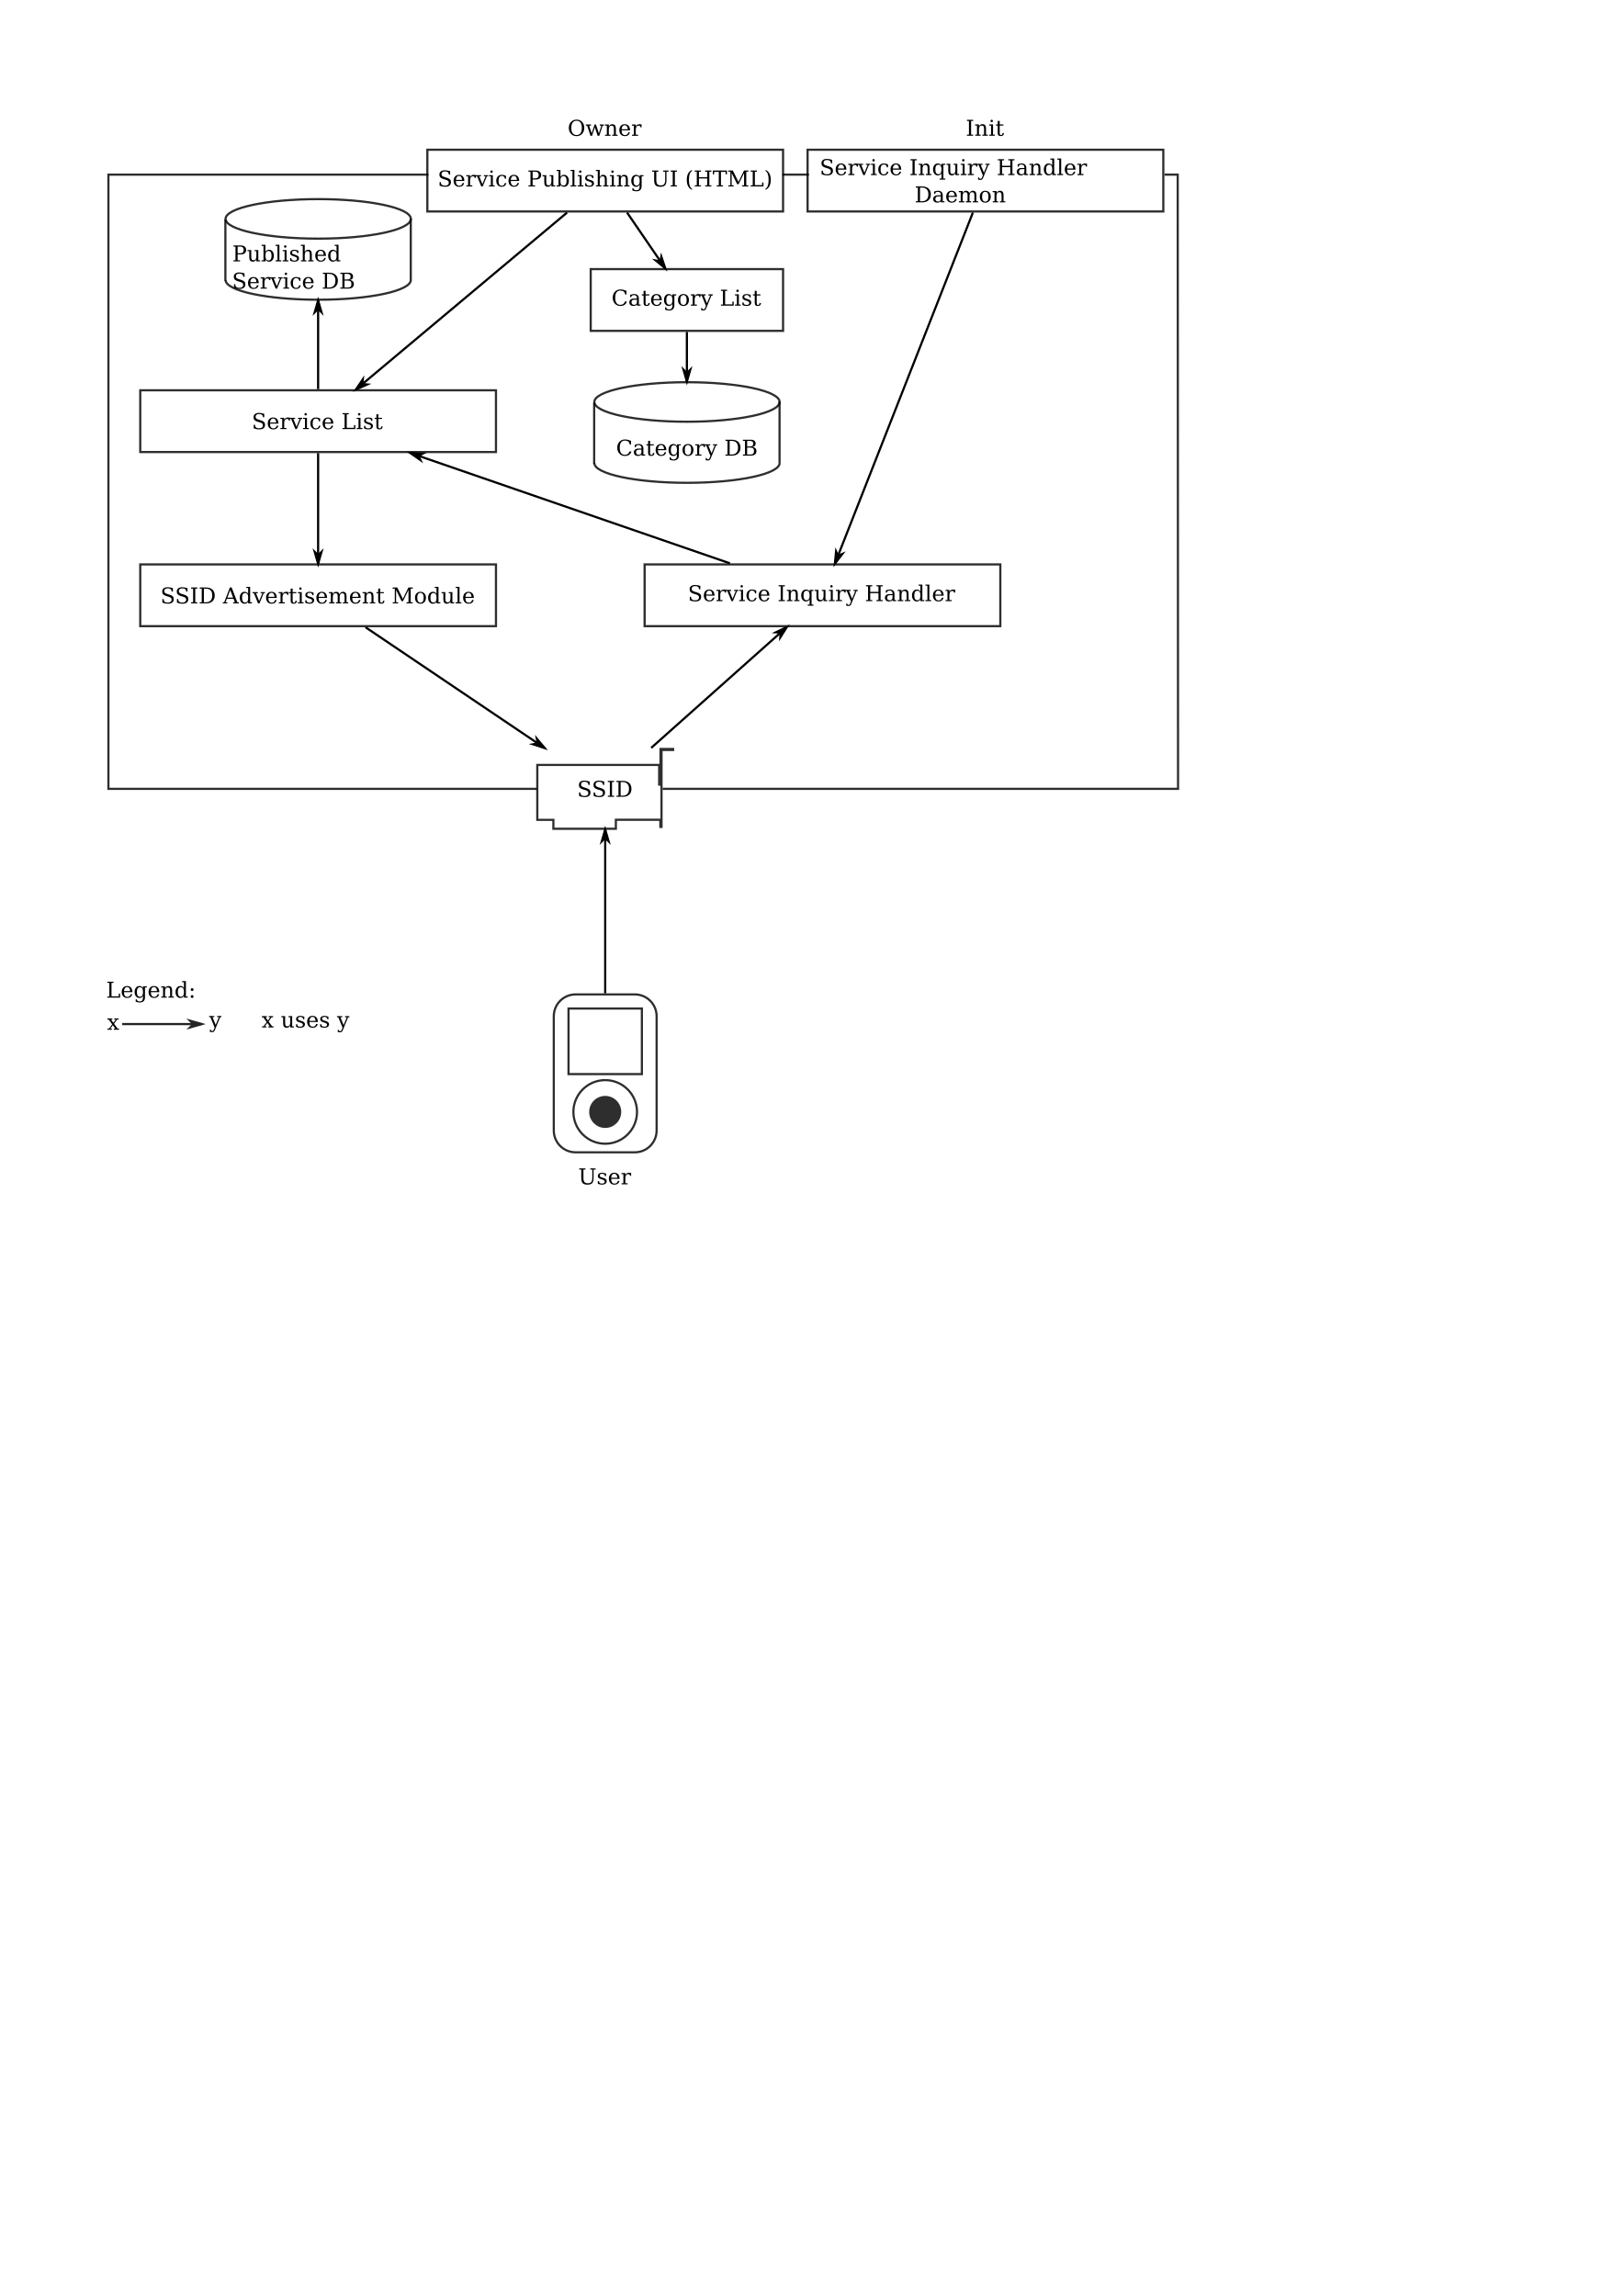
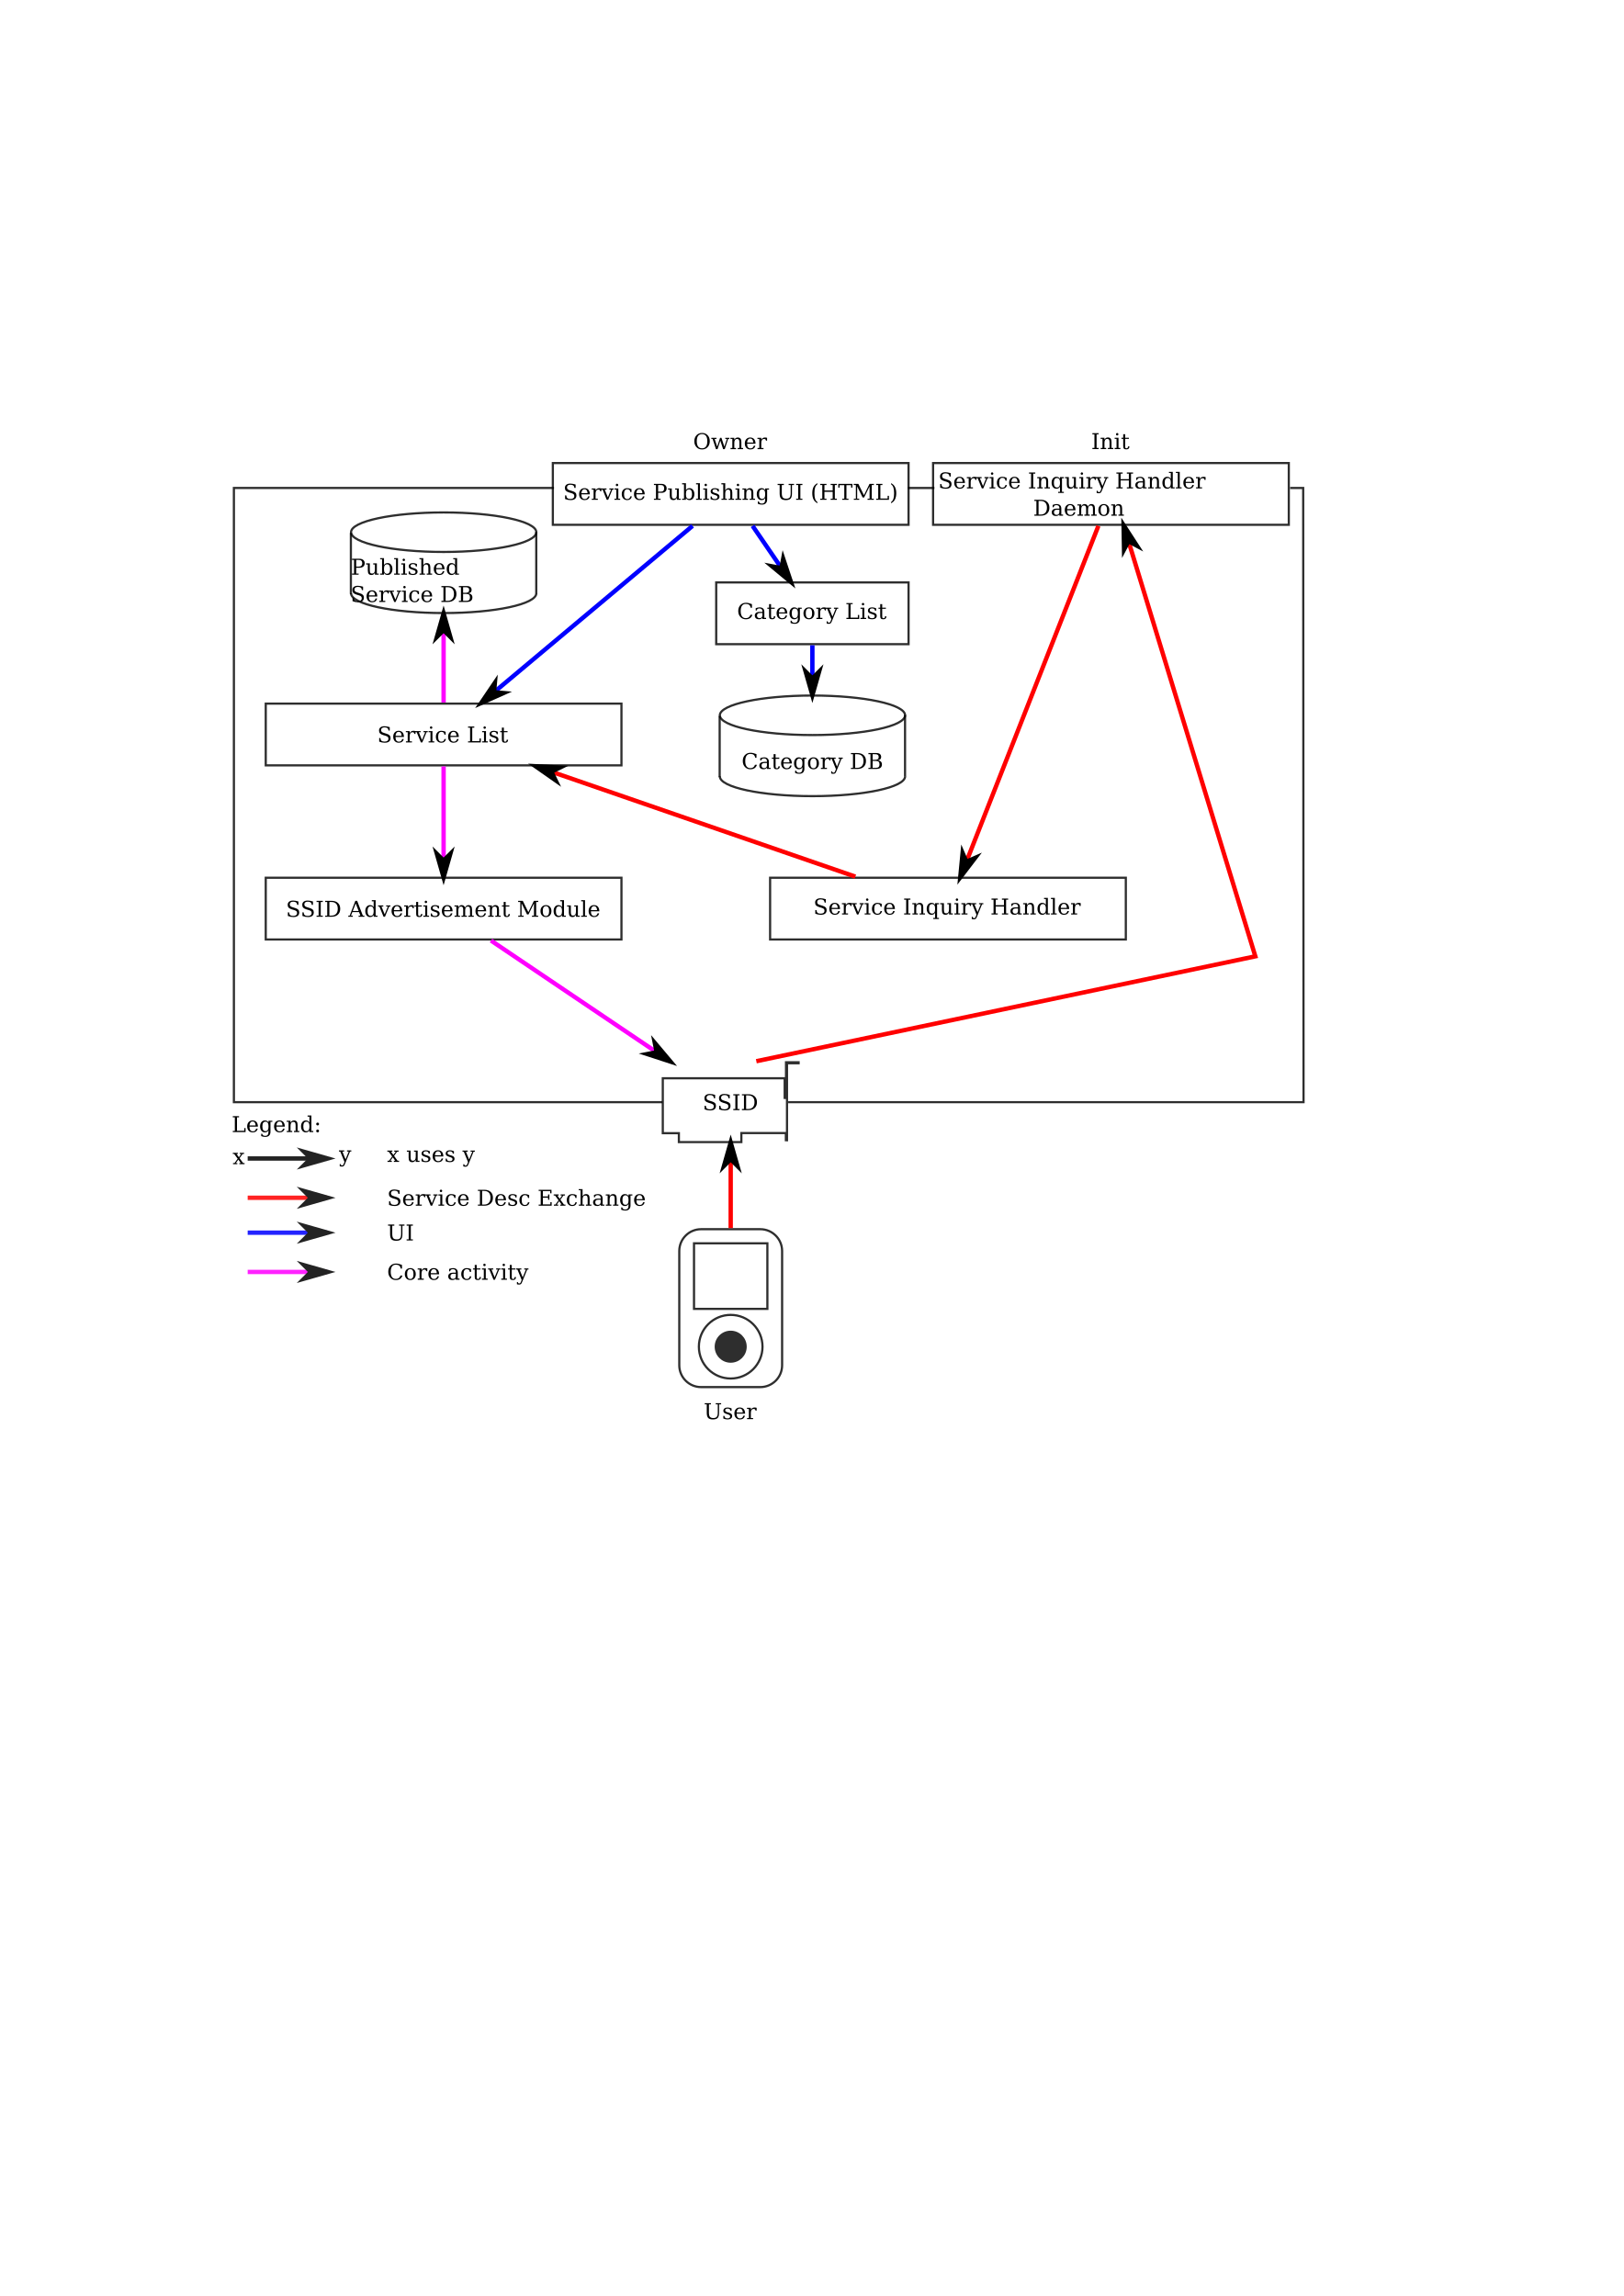
- <svg xmlns="http://www.w3.org/2000/svg" width="744.094" height="1052.362" id="svg2">
+ <svg xmlns="http://www.w3.org/2000/svg" width="744.094" height="1052.362" id="svg2" version="1.0">
  <defs id="defs4">
-     <marker orient="auto" refY="0.0" refX="0.0" id="Arrow1Mend" style="overflow:visible;">
-       <path id="path4139" d="M 0.0,0.0 L 5.0,-5.0 L -12.5,0.0 L 5.0,5.0 L 0.0,0.0 z " style="fill-rule:evenodd;stroke:#000000;stroke-width:1.0pt;marker-start:none;" transform="scale(0.4) rotate(180) translate(10,0)" />
+     <marker orient="auto" refY="0" refX="0" id="Arrow1Mend" style="overflow:visible">
+       <path id="path4139" d="M 0,0 L 5,-5 L -12.5,0 L 5,5 L 0,0 z" style="fill-rule:evenodd;stroke:#000000;stroke-width:1pt;marker-start:none" transform="matrix(-0.4,0,0,-0.4,-4,0)" />
    </marker>
-     <marker orient="auto" refY="0.0" refX="0.0" id="Arrow1Lend" style="overflow:visible;">
-       <path id="path3192" d="M 0.0,0.0 L 5.0,-5.0 L -12.5,0.0 L 5.0,5.0 L 0.0,0.0 z " style="fill-rule:evenodd;stroke:#000000;stroke-width:1.0pt;marker-start:none;" transform="scale(0.8) rotate(180) translate(12.5,0)" />
+     <marker orient="auto" refY="0" refX="0" id="Arrow1Lend" style="overflow:visible">
+       <path id="path3192" d="M 0,0 L 5,-5 L -12.5,0 L 5,5 L 0,0 z" style="fill-rule:evenodd;stroke:#000000;stroke-width:1pt;marker-start:none" transform="matrix(-0.8,0,0,-0.8,-10,0)" />
    </marker>
  </defs>
-   <g id="layer1">
-     <g id="g3330" transform="translate(14.46574,51.96056)">
-       <text id="text2532" y="224.614" x="59.025" style="font-size:10px;font-style:normal;font-variant:normal;font-weight:normal;font-stretch:normal;fill:#000000;fill-opacity:1;stroke:none;stroke-width:1px;stroke-linecap:butt;stroke-linejoin:miter;stroke-opacity:1;font-family:Bitstream Vera Serif;-inkscape-font-specification:Bitstream Vera Serif" xml:space="preserve">
-         <tspan y="224.614" x="59.025" id="tspan2534">SSID Advertisement Module</tspan>
-       </text>
-       <rect y="206.736" x="49.809" height="28.301" width="163.012" id="rect2536" style="opacity:0.82;fill:none;fill-opacity:1;stroke:#000000;stroke-width:1;stroke-miterlimit:4;stroke-dasharray:none;stroke-dashoffset:0;stroke-opacity:1" />
-     </g>
-     <g id="g3335" transform="translate(29.38026,12.33951)">
-       <text id="text2528" y="263.195" x="285.807" style="font-size:10px;font-style:normal;font-variant:normal;font-weight:normal;font-stretch:normal;fill:#000000;fill-opacity:1;stroke:none;stroke-width:1px;stroke-linecap:butt;stroke-linejoin:miter;stroke-opacity:1;font-family:Bitstream Vera Serif;-inkscape-font-specification:Bitstream Vera Serif" xml:space="preserve">
-         <tspan y="263.195" x="285.807" id="tspan2530">Service Inquiry Handler</tspan>
-       </text>
-       <rect style="opacity:0.82;fill:none;fill-opacity:1;stroke:#000000;stroke-width:1;stroke-miterlimit:4;stroke-dasharray:none;stroke-dashoffset:0;stroke-opacity:1" id="rect3314" width="163.012" height="28.301" x="266.027" y="246.357" />
-     </g>
-     <g id="g3325" transform="translate(-154.2067,25.35727)">
-       <text id="text2524" y="171.321" x="269.551" style="font-size:10px;font-style:normal;font-variant:normal;font-weight:normal;font-stretch:normal;fill:#000000;fill-opacity:1;stroke:none;stroke-width:1px;stroke-linecap:butt;stroke-linejoin:miter;stroke-opacity:1;font-family:Bitstream Vera Serif;-inkscape-font-specification:Bitstream Vera Serif" xml:space="preserve">
-         <tspan y="171.321" x="269.551" id="tspan2526">Service List</tspan>
-       </text>
-       <rect style="opacity:0.82;fill:none;fill-opacity:1;stroke:#000000;stroke-width:1;stroke-miterlimit:4;stroke-dasharray:none;stroke-dashoffset:0;stroke-opacity:1" id="rect3316" width="163.012" height="28.301" x="218.482" y="153.531" />
-     </g>
-     <g id="g3320" transform="translate(11.3203,-23.77262)">
-       <text id="text2520" y="109.239" x="189.208" style="font-size:10px;font-style:normal;font-variant:normal;font-weight:normal;font-stretch:normal;fill:#000000;fill-opacity:1;stroke:none;stroke-width:1px;stroke-linecap:butt;stroke-linejoin:miter;stroke-opacity:1;font-family:Bitstream Vera Serif;-inkscape-font-specification:Bitstream Vera Serif" xml:space="preserve">
-         <tspan y="109.239" x="189.208" id="tspan2522">Service Publishing UI (HTML)</tspan>
-       </text>
-       <rect y="92.401" x="184.521" height="28.301" width="163.012" id="rect3318" style="opacity:0.82;fill:none;fill-opacity:1;stroke:#000000;stroke-width:1;stroke-miterlimit:4;stroke-dasharray:none;stroke-dashoffset:0;stroke-opacity:1" />
-     </g>
-     <g id="g3384" transform="translate(185.2011,-130.0381)">
-       <g id="g3348">
-         <path style="opacity:0.82;fill:none;fill-opacity:1;stroke:#000000;stroke-width:1;stroke-miterlimit:4;stroke-dasharray:none;stroke-dashoffset:0;stroke-opacity:1" id="path3340" d="M 172.069,314.279 A 42.451,9.056 0 1 1 87.166,314.279 A 42.451,9.056 0 1 1 172.069,314.279 z" />
-         <path d="M 172.069,314.279 A 42.451,9.056 0 1 1 87.166,314.279" id="path3342" style="opacity:0.82;fill:none;fill-opacity:1;stroke:#000000;stroke-width:1;stroke-miterlimit:4;stroke-dasharray:none;stroke-dashoffset:0;stroke-opacity:1" transform="translate(0,28)" />
-         <path style="opacity:0.82;fill:none;fill-opacity:1;stroke:#000000;stroke-width:1;stroke-miterlimit:4;stroke-dasharray:none;stroke-dashoffset:0;stroke-opacity:1" d="M 87.088,342.603 L 87.088,314.602" id="path3344" />
-         <path style="opacity:0.82;fill:none;fill-opacity:1;stroke:#000000;stroke-width:1;stroke-miterlimit:4;stroke-dasharray:none;stroke-dashoffset:0;stroke-opacity:1" d="M 172.041,342.349 L 172.041,314.144" id="path3346" />
+   <g id="layer1" transform="translate(-49.18051,-54.83188)">
+     <g id="g3323" transform="translate(106.6895,198.4425)">
+       <g transform="translate(14.46574,51.96056)" id="g3330">
+         <text xml:space="preserve" style="font-size:10px;font-style:normal;font-variant:normal;font-weight:normal;font-stretch:normal;fill:#000000;fill-opacity:1;stroke:none;stroke-width:1px;stroke-linecap:butt;stroke-linejoin:miter;stroke-opacity:1;font-family:Bitstream Vera Serif;-inkscape-font-specification:Bitstream Vera Serif" x="59.025" y="224.614" id="text2532">
+           <tspan id="tspan2534" x="59.025" y="224.614">SSID Advertisement Module</tspan>
+         </text>
+         <rect style="opacity:0.82;fill:none;fill-opacity:1;stroke:#000000;stroke-width:1;stroke-miterlimit:4;stroke-dasharray:none;stroke-dashoffset:0;stroke-opacity:1" id="rect2536" width="163.012" height="28.301" x="49.809" y="206.736" />
      </g>
-       <text id="text3354" y="338.879" x="97.12" style="font-size:10px;font-style:normal;font-variant:normal;font-weight:normal;font-stretch:normal;fill:#000000;fill-opacity:1;stroke:none;stroke-width:1px;stroke-linecap:butt;stroke-linejoin:miter;stroke-opacity:1;font-family:Bitstream Vera Serif;-inkscape-font-specification:Bitstream Vera Serif" xml:space="preserve">
-         <tspan y="338.879" x="97.12" id="tspan3356">Category DB</tspan>
-       </text>
-     </g>
-     <g id="g3374" transform="translate(53.11764,-295.843)">
-       <g transform="translate(-36.91496,81.88408)" id="g3358">
-         <path d="M 172.069,314.279 A 42.451,9.056 0 1 1 87.166,314.279 A 42.451,9.056 0 1 1 172.069,314.279 z" id="path3360" style="opacity:0.82;fill:none;fill-opacity:1;stroke:#000000;stroke-width:1;stroke-miterlimit:4;stroke-dasharray:none;stroke-dashoffset:0;stroke-opacity:1" />
-         <path transform="translate(0,28)" style="opacity:0.82;fill:none;fill-opacity:1;stroke:#000000;stroke-width:1;stroke-miterlimit:4;stroke-dasharray:none;stroke-dashoffset:0;stroke-opacity:1" id="path3362" d="M 172.069,314.279 A 42.451,9.056 0 1 1 87.166,314.279" />
-         <path id="path3364" d="M 87.088,342.603 L 87.088,314.602" style="opacity:0.82;fill:none;fill-opacity:1;stroke:#000000;stroke-width:1;stroke-miterlimit:4;stroke-dasharray:none;stroke-dashoffset:0;stroke-opacity:1" />
-         <path id="path3366" d="M 172.041,342.349 L 172.041,314.144" style="opacity:0.82;fill:none;fill-opacity:1;stroke:#000000;stroke-width:1;stroke-miterlimit:4;stroke-dasharray:none;stroke-dashoffset:0;stroke-opacity:1" />
+       <g transform="translate(29.38026,12.33951)" id="g3335">
+         <text xml:space="preserve" style="font-size:10px;font-style:normal;font-variant:normal;font-weight:normal;font-stretch:normal;fill:#000000;fill-opacity:1;stroke:none;stroke-width:1px;stroke-linecap:butt;stroke-linejoin:miter;stroke-opacity:1;font-family:Bitstream Vera Serif;-inkscape-font-specification:Bitstream Vera Serif" x="285.807" y="263.195" id="text2528">
+           <tspan id="tspan2530" x="285.807" y="263.195">Service Inquiry Handler</tspan>
+         </text>
+         <rect y="246.357" x="266.027" height="28.301" width="163.012" id="rect3314" style="opacity:0.82;fill:none;fill-opacity:1;stroke:#000000;stroke-width:1;stroke-miterlimit:4;stroke-dasharray:none;stroke-dashoffset:0;stroke-opacity:1" />
      </g>
-       <text id="text3368" y="415.641" x="92.546" style="font-size:10px;font-style:normal;font-variant:normal;font-weight:normal;font-stretch:normal;text-align:center;text-anchor:middle;fill:#000000;fill-opacity:1;stroke:none;stroke-width:1px;stroke-linecap:butt;stroke-linejoin:miter;stroke-opacity:1;font-family:Bitstream Vera Serif;-inkscape-font-specification:Bitstream Vera Serif" xml:space="preserve">
-         <tspan y="415.641" x="92.546" id="tspan3370">Published</tspan>
-         <tspan id="tspan3372" y="428.141" x="92.546">Service DB</tspan>
-       </text>
-     </g>
-     <g id="g3431" transform="translate(73.68018,84.99684)">
-       <rect ry="10" rx="10" y="370.789" x="180.104" height="72.374" width="47.127" id="rect3413" style="opacity:0.82;fill:none;fill-opacity:1;stroke:#000000;stroke-width:1;stroke-miterlimit:4;stroke-dasharray:none;stroke-dashoffset:0;stroke-opacity:1" />
-       <rect y="377.258" x="186.856" height="30.051" width="33.621" id="rect3415" style="opacity:0.82;fill:none;fill-opacity:1;stroke:#000000;stroke-width:1;stroke-miterlimit:4;stroke-dasharray:none;stroke-dashoffset:0;stroke-opacity:1" />
-       <path transform="translate(-82.85801,20.61257)" d="M 301.104,404.036 A 14.579,14.579 0 1 1 271.946,404.036 A 14.579,14.579 0 1 1 301.104,404.036 z" id="path3427" style="opacity:0.82;fill:none;fill-opacity:1;stroke:#000000;stroke-width:1;stroke-miterlimit:4;stroke-dasharray:none;stroke-dashoffset:0;stroke-opacity:1" />
-       <path transform="translate(-66.19612,32.51394)" d="M 276.707,392.135 A 6.843,6.843 0 1 1 263.02,392.135 A 6.843,6.843 0 1 1 276.707,392.135 z" id="path3429" style="opacity:0.82;fill:#000000;fill-opacity:1;stroke:#000000;stroke-width:1;stroke-miterlimit:4;stroke-dasharray:none;stroke-dashoffset:0;stroke-opacity:1" />
-     </g>
-     <g id="g3599" transform="translate(55.21227,47.85182)">
-       <path id="path3439" d="M 198.389,332.009 L 198.389,327.926 L 191.017,327.926 L 191.017,302.751 L 246.869,302.751 L 246.869,311.766 L 247.487,311.79 L 247.487,295.436 L 253.253,295.436 L 253.253,295.885 L 247.938,295.885 L 247.938,331.158 L 247.416,331.143 L 247.416,327.879 L 227.021,327.879 L 227.021,332.008 L 198.389,332.009 z" style="opacity:0.82;fill:none;fill-opacity:1;stroke:#000000;stroke-width:1;stroke-miterlimit:4;stroke-dasharray:none;stroke-dashoffset:0;stroke-opacity:1" />
-       <text id="text3595" y="317.363" x="209.254" style="font-size:10px;font-style:normal;font-variant:normal;font-weight:normal;font-stretch:normal;fill:#000000;fill-opacity:1;stroke:none;stroke-width:1px;stroke-linecap:butt;stroke-linejoin:miter;stroke-opacity:1;font-family:Bitstream Vera Serif;-inkscape-font-specification:Bitstream Vera Serif" xml:space="preserve">
-         <tspan y="317.363" x="209.254" id="tspan3597">SSID</tspan>
-       </text>
-     </g>
-     <path style="opacity:0.82;fill:none;fill-opacity:1;stroke:#000000;stroke-width:1;stroke-miterlimit:4;stroke-dasharray:none;stroke-dashoffset:0;stroke-opacity:1" d="M 196.356,80.044 L 49.681,80.044 L 49.681,361.566 L 246.037,361.566" id="path3606" />
-     <path id="path3608" d="M 533.712,80.044 L 539.705,80.044 L 539.864,361.566 L 303.681,361.566 M 358.569,80.044 L 370.701,80.044" style="opacity:0.82;fill:none;fill-opacity:1;stroke:#000000;stroke-width:1;stroke-miterlimit:4;stroke-dasharray:none;stroke-dashoffset:0;stroke-opacity:1" />
-     <path style="fill:none;fill-rule:evenodd;stroke:#000000;stroke-width:1px;stroke-linecap:butt;stroke-linejoin:miter;marker-start:none;marker-end:url(#Arrow1Mend);stroke-opacity:1" d="M 167.505,287.497 L 249.49,342.788" id="path5436" />
-     <path style="fill:none;fill-rule:evenodd;stroke:#000000;stroke-width:1px;stroke-linecap:butt;stroke-linejoin:miter;stroke-opacity:1;marker-end:url(#Arrow1Mend)" d="M 298.429,342.788 L 360.473,287.497" id="path7001" />
-     <path style="fill:none;fill-rule:evenodd;stroke:#000000;stroke-width:1px;stroke-linecap:butt;stroke-linejoin:miter;stroke-opacity:1;marker-end:url(#Arrow1Mend)" d="M 277.347,455.286 L 277.347,380.361" id="path9093" />
-     <text xml:space="preserve" style="font-size:10px;font-style:normal;font-variant:normal;font-weight:normal;font-stretch:normal;fill:#000000;fill-opacity:1;stroke:none;stroke-width:1px;stroke-linecap:butt;stroke-linejoin:miter;stroke-opacity:1;font-family:Bitstream Vera Serif;-inkscape-font-specification:Bitstream Vera Serif" x="264.977" y="542.836" id="text9616">
-       <tspan id="tspan9618" x="264.977" y="542.836">User</tspan>
-     </text>
-     <text xml:space="preserve" style="font-size:10px;font-style:normal;font-variant:normal;font-weight:normal;font-stretch:normal;fill:#000000;fill-opacity:1;stroke:none;stroke-width:1px;stroke-linecap:butt;stroke-linejoin:miter;stroke-opacity:1;font-family:Bitstream Vera Serif;-inkscape-font-specification:Bitstream Vera Serif" x="260.116" y="62.254" id="text9620">
-       <tspan id="tspan9622" x="260.116" y="62.254">Owner</tspan>
-     </text>
-     <g id="g10174" transform="translate(14.85152,0)">
-       <g transform="translate(0,-2)" id="g10161">
-         <path style="opacity:0.86;fill:none;fill-opacity:1;stroke:#000000;stroke-width:1;marker-end:url(#Arrow1Mend);stroke-miterlimit:4;stroke-dasharray:none;stroke-dashoffset:0;stroke-opacity:1" d="M 41.144,471.381 L 77.455,471.381" id="path9626" />
-         <text xml:space="preserve" style="font-size:10px;font-style:normal;font-variant:normal;font-weight:normal;font-stretch:normal;fill:#000000;fill-opacity:1;stroke:none;stroke-width:1px;stroke-linecap:butt;stroke-linejoin:miter;stroke-opacity:1;font-family:Bitstream Vera Serif;-inkscape-font-specification:Bitstream Vera Serif" x="105.008" y="472.936" id="text10149">
-           <tspan id="tspan10151" x="105.008" y="472.936">x uses y</tspan>
+       <g transform="translate(-154.2067,25.35727)" id="g3325">
+         <text xml:space="preserve" style="font-size:10px;font-style:normal;font-variant:normal;font-weight:normal;font-stretch:normal;fill:#000000;fill-opacity:1;stroke:none;stroke-width:1px;stroke-linecap:butt;stroke-linejoin:miter;stroke-opacity:1;font-family:Bitstream Vera Serif;-inkscape-font-specification:Bitstream Vera Serif" x="269.551" y="171.321" id="text2524">
+           <tspan id="tspan2526" x="269.551" y="171.321">Service List</tspan>
        </text>
-         <text xml:space="preserve" style="font-size:10px;font-style:normal;font-variant:normal;font-weight:normal;font-stretch:normal;fill:#000000;fill-opacity:1;stroke:none;stroke-width:1px;stroke-linecap:butt;stroke-linejoin:miter;stroke-opacity:1;font-family:Bitstream Vera Serif;-inkscape-font-specification:Bitstream Vera Serif" x="34.207" y="473.976" id="text10153">
-           <tspan id="tspan10155" x="34.207" y="473.976">x</tspan>
+         <rect y="153.531" x="218.482" height="28.301" width="163.012" id="rect3316" style="opacity:0.82;fill:none;fill-opacity:1;stroke:#000000;stroke-width:1;stroke-miterlimit:4;stroke-dasharray:none;stroke-dashoffset:0;stroke-opacity:1" />
+       </g>
+       <g transform="translate(11.3203,-23.77262)" id="g3320">
+         <text xml:space="preserve" style="font-size:10px;font-style:normal;font-variant:normal;font-weight:normal;font-stretch:normal;fill:#000000;fill-opacity:1;stroke:none;stroke-width:1px;stroke-linecap:butt;stroke-linejoin:miter;stroke-opacity:1;font-family:Bitstream Vera Serif;-inkscape-font-specification:Bitstream Vera Serif" x="189.208" y="109.239" id="text2520">
+           <tspan id="tspan2522" x="189.208" y="109.239">Service Publishing UI (HTML)</tspan>
        </text>
-         <text xml:space="preserve" style="font-size:10px;font-style:normal;font-variant:normal;font-weight:normal;font-stretch:normal;fill:#000000;fill-opacity:1;stroke:none;stroke-width:1px;stroke-linecap:butt;stroke-linejoin:miter;stroke-opacity:1;font-family:Bitstream Vera Serif;-inkscape-font-specification:Bitstream Vera Serif" x="81.002" y="472.865" id="text10157">
-           <tspan id="tspan10159" x="81.002" y="472.865">y</tspan>
+         <rect style="opacity:0.82;fill:none;fill-opacity:1;stroke:#000000;stroke-width:1;stroke-miterlimit:4;stroke-dasharray:none;stroke-dashoffset:0;stroke-opacity:1" id="rect3318" width="163.012" height="28.301" x="184.521" y="92.401" />
+       </g>
+       <g transform="translate(185.2011,-130.0381)" id="g3384">
+         <g id="g3348">
+           <path d="M 172.069,314.279 A 42.451,9.056 0 1 1 87.166,314.279 A 42.451,9.056 0 1 1 172.069,314.279 z" id="path3340" style="opacity:0.82;fill:none;fill-opacity:1;stroke:#000000;stroke-width:1;stroke-miterlimit:4;stroke-dasharray:none;stroke-dashoffset:0;stroke-opacity:1" />
+           <path transform="translate(0,28)" style="opacity:0.82;fill:none;fill-opacity:1;stroke:#000000;stroke-width:1;stroke-miterlimit:4;stroke-dasharray:none;stroke-dashoffset:0;stroke-opacity:1" id="path3342" d="M 172.069,314.279 A 42.451,9.056 0 1 1 87.166,314.279" />
+           <path id="path3344" d="M 87.088,342.603 L 87.088,314.602" style="opacity:0.82;fill:none;fill-opacity:1;stroke:#000000;stroke-width:1;stroke-miterlimit:4;stroke-dasharray:none;stroke-dashoffset:0;stroke-opacity:1" />
+           <path id="path3346" d="M 172.041,342.349 L 172.041,314.144" style="opacity:0.82;fill:none;fill-opacity:1;stroke:#000000;stroke-width:1;stroke-miterlimit:4;stroke-dasharray:none;stroke-dashoffset:0;stroke-opacity:1" />
+         </g>
+         <text xml:space="preserve" style="font-size:10px;font-style:normal;font-variant:normal;font-weight:normal;font-stretch:normal;fill:#000000;fill-opacity:1;stroke:none;stroke-width:1px;stroke-linecap:butt;stroke-linejoin:miter;stroke-opacity:1;font-family:Bitstream Vera Serif;-inkscape-font-specification:Bitstream Vera Serif" x="97.12" y="338.879" id="text3354">
+           <tspan id="tspan3356" x="97.12" y="338.879">Category DB</tspan>
        </text>
      </g>
-       <text id="text10170" y="457.27" x="33.777" style="font-size:10px;font-style:normal;font-variant:normal;font-weight:normal;font-stretch:normal;fill:#000000;fill-opacity:1;stroke:none;stroke-width:1px;stroke-linecap:butt;stroke-linejoin:miter;stroke-opacity:1;font-family:Bitstream Vera Serif;-inkscape-font-specification:Bitstream Vera Serif" xml:space="preserve">
-         <tspan y="457.27" x="33.777" id="tspan10172">Legend:</tspan>
+       <g transform="translate(53.11764,-295.843)" id="g3374">
+         <g id="g3358" transform="translate(-36.91496,81.88408)">
+           <path style="opacity:0.82;fill:none;fill-opacity:1;stroke:#000000;stroke-width:1;stroke-miterlimit:4;stroke-dasharray:none;stroke-dashoffset:0;stroke-opacity:1" id="path3360" d="M 172.069,314.279 A 42.451,9.056 0 1 1 87.166,314.279 A 42.451,9.056 0 1 1 172.069,314.279 z" />
+           <path d="M 172.069,314.279 A 42.451,9.056 0 1 1 87.166,314.279" id="path3362" style="opacity:0.82;fill:none;fill-opacity:1;stroke:#000000;stroke-width:1;stroke-miterlimit:4;stroke-dasharray:none;stroke-dashoffset:0;stroke-opacity:1" transform="translate(0,28)" />
+           <path style="opacity:0.82;fill:none;fill-opacity:1;stroke:#000000;stroke-width:1;stroke-miterlimit:4;stroke-dasharray:none;stroke-dashoffset:0;stroke-opacity:1" d="M 87.088,342.603 L 87.088,314.602" id="path3364" />
+           <path style="opacity:0.82;fill:none;fill-opacity:1;stroke:#000000;stroke-width:1;stroke-miterlimit:4;stroke-dasharray:none;stroke-dashoffset:0;stroke-opacity:1" d="M 172.041,342.349 L 172.041,314.144" id="path3366" />
+         </g>
+         <text xml:space="preserve" style="font-size:10px;font-style:normal;font-variant:normal;font-weight:normal;font-stretch:normal;text-align:center;text-anchor:middle;fill:#000000;fill-opacity:1;stroke:none;stroke-width:1px;stroke-linecap:butt;stroke-linejoin:miter;stroke-opacity:1;font-family:Bitstream Vera Serif;-inkscape-font-specification:Bitstream Vera Serif" x="92.546" y="415.641" id="text3368">
+           <tspan id="tspan3370" x="92.546" y="415.641">Published</tspan>
+           <tspan x="92.546" y="428.141" id="tspan3372">Service DB</tspan>
+         </text>
+       </g>
+       <g transform="translate(73.68018,48.99684)" id="g3431">
+         <rect style="opacity:0.82;fill:none;fill-opacity:1;stroke:#000000;stroke-width:1;stroke-miterlimit:4;stroke-dasharray:none;stroke-dashoffset:0;stroke-opacity:1" id="rect3413" width="47.127" height="72.374" x="180.104" y="370.789" rx="10" ry="10" />
+         <rect style="opacity:0.82;fill:none;fill-opacity:1;stroke:#000000;stroke-width:1;stroke-miterlimit:4;stroke-dasharray:none;stroke-dashoffset:0;stroke-opacity:1" id="rect3415" width="33.621" height="30.051" x="186.856" y="377.258" />
+         <path style="opacity:0.82;fill:none;fill-opacity:1;stroke:#000000;stroke-width:1;stroke-miterlimit:4;stroke-dasharray:none;stroke-dashoffset:0;stroke-opacity:1" id="path3427" d="M 301.104,404.036 A 14.579,14.579 0 1 1 271.946,404.036 A 14.579,14.579 0 1 1 301.104,404.036 z" transform="translate(-82.85801,20.61257)" />
+         <path style="opacity:0.82;fill:#000000;fill-opacity:1;stroke:#000000;stroke-width:1;stroke-miterlimit:4;stroke-dasharray:none;stroke-dashoffset:0;stroke-opacity:1" id="path3429" d="M 276.707,392.135 A 6.843,6.843 0 1 1 263.02,392.135 A 6.843,6.843 0 1 1 276.707,392.135 z" transform="translate(-66.19612,32.51394)" />
+       </g>
+       <g transform="translate(55.21227,47.85182)" id="g3599">
+         <path style="opacity:0.82;fill:none;fill-opacity:1;stroke:#000000;stroke-width:1;stroke-miterlimit:4;stroke-dasharray:none;stroke-dashoffset:0;stroke-opacity:1" d="M 198.389,332.009 L 198.389,327.926 L 191.017,327.926 L 191.017,302.751 L 246.869,302.751 L 246.869,311.766 L 247.487,311.79 L 247.487,295.436 L 253.253,295.436 L 253.253,295.885 L 247.938,295.885 L 247.938,331.158 L 247.416,331.143 L 247.416,327.879 L 227.021,327.879 L 227.021,332.008 L 198.389,332.009 z" id="path3439" />
+         <text xml:space="preserve" style="font-size:10px;font-style:normal;font-variant:normal;font-weight:normal;font-stretch:normal;fill:#000000;fill-opacity:1;stroke:none;stroke-width:1px;stroke-linecap:butt;stroke-linejoin:miter;stroke-opacity:1;font-family:Bitstream Vera Serif;-inkscape-font-specification:Bitstream Vera Serif" x="209.254" y="317.363" id="text3595">
+           <tspan id="tspan3597" x="209.254" y="317.363">SSID</tspan>
+         </text>
+       </g>
+       <path id="path3606" d="M 196.356,80.044 L 49.681,80.044 L 49.681,361.566 L 246.037,361.566" style="opacity:0.82;fill:none;fill-opacity:1;stroke:#000000;stroke-width:1;stroke-miterlimit:4;stroke-dasharray:none;stroke-dashoffset:0;stroke-opacity:1" />
+       <path style="opacity:0.82;fill:none;fill-opacity:1;stroke:#000000;stroke-width:1;stroke-miterlimit:4;stroke-dasharray:none;stroke-dashoffset:0;stroke-opacity:1" d="M 533.712,80.044 L 539.705,80.044 L 539.864,361.566 L 303.681,361.566 M 358.569,80.044 L 370.701,80.044" id="path3608" />
+       <path id="path5436" d="M 167.505,287.497 L 249.49,342.788" style="fill:none;fill-rule:evenodd;stroke:#ff00ff;stroke-width:2;stroke-linecap:butt;stroke-linejoin:miter;marker-start:none;marker-end:url(#Arrow1Mend);stroke-miterlimit:4;stroke-dasharray:none;stroke-opacity:1" />
+       <path id="path7001" d="M 289.089,342.788 L 517.773,294.719 L 457.496,97.429" style="fill:none;fill-rule:evenodd;stroke:#ff0000;stroke-width:2;stroke-linecap:butt;stroke-linejoin:miter;marker-end:url(#Arrow1Mend);stroke-miterlimit:4;stroke-dasharray:none;stroke-opacity:1;display:inline" />
+       <path id="path9093" d="M 277.347,419.286 L 277.347,380.361" style="fill:none;fill-rule:evenodd;stroke:#ff0000;stroke-width:2;stroke-linecap:butt;stroke-linejoin:miter;marker-end:url(#Arrow1Mend);stroke-miterlimit:4;stroke-dasharray:none;stroke-opacity:1" />
+       <text id="text9616" y="506.836" x="264.977" style="font-size:10px;font-style:normal;font-variant:normal;font-weight:normal;font-stretch:normal;fill:#000000;fill-opacity:1;stroke:none;stroke-width:1px;stroke-linecap:butt;stroke-linejoin:miter;stroke-opacity:1;font-family:Bitstream Vera Serif;-inkscape-font-specification:Bitstream Vera Serif" xml:space="preserve">
+         <tspan y="506.836" x="264.977" id="tspan9618">User</tspan>
      </text>
+       <text id="text9620" y="62.254" x="260.116" style="font-size:10px;font-style:normal;font-variant:normal;font-weight:normal;font-stretch:normal;fill:#000000;fill-opacity:1;stroke:none;stroke-width:1px;stroke-linecap:butt;stroke-linejoin:miter;stroke-opacity:1;font-family:Bitstream Vera Serif;-inkscape-font-specification:Bitstream Vera Serif" xml:space="preserve">
+         <tspan y="62.254" x="260.116" id="tspan9622">Owner</tspan>
+       </text>
+       <path id="path2450" d="M 145.781,207.689 L 145.781,258.197" style="fill:none;fill-rule:evenodd;stroke:#ff00ff;stroke-width:2;stroke-linecap:butt;stroke-linejoin:miter;marker-end:url(#Arrow1Mend);stroke-miterlimit:4;stroke-dasharray:none;stroke-opacity:1" />
+       <path id="path3755" d="M 145.781,178.388 L 145.781,137.876" style="fill:none;fill-rule:evenodd;stroke:#ff00ff;stroke-width:2;stroke-linecap:butt;stroke-linejoin:miter;marker-end:url(#Arrow1Mend);stroke-miterlimit:4;stroke-dasharray:none;stroke-opacity:1" />
+       <path id="path4278" d="M 259.866,97.429 L 163.263,178.388" style="fill:none;fill-rule:evenodd;stroke:#0000ff;stroke-width:2;stroke-linecap:butt;stroke-linejoin:miter;marker-end:url(#Arrow1Mend);stroke-miterlimit:4;stroke-dasharray:none;stroke-opacity:1" />
+       <path id="path4801" d="M 334.485,258.197 L 188.21,207.689" style="fill:none;fill-rule:evenodd;stroke:#ff0000;stroke-width:2;stroke-linecap:butt;stroke-linejoin:miter;marker-end:url(#Arrow1Mend);stroke-miterlimit:4;stroke-dasharray:none;stroke-opacity:1" />
+       <g transform="translate(52.22404,-30.18745)" id="g5324">
+         <text xml:space="preserve" style="font-size:10px;font-style:normal;font-variant:normal;font-weight:normal;font-stretch:normal;fill:#000000;fill-opacity:1;stroke:none;stroke-width:1px;stroke-linecap:butt;stroke-linejoin:miter;stroke-opacity:1;font-family:Bitstream Vera Serif;-inkscape-font-specification:Bitstream Vera Serif" x="228.019" y="170.281" id="text5326">
+           <tspan id="tspan5328" x="228.019" y="170.281">Category List</tspan>
+         </text>
+         <rect y="153.531" x="218.482" height="28.301" width="88.148" id="rect5330" style="opacity:0.82;fill:none;fill-opacity:1;stroke:#000000;stroke-width:1;stroke-miterlimit:4;stroke-dasharray:none;stroke-dashoffset:0;stroke-opacity:1" />
+       </g>
+       <path id="path5332" d="M 314.78,152.144 L 314.78,174.685" style="fill:none;fill-rule:evenodd;stroke:#0000ff;stroke-width:2;stroke-linecap:butt;stroke-linejoin:miter;marker-end:url(#Arrow1Mend);stroke-miterlimit:4;stroke-dasharray:none;stroke-opacity:1" />
+       <path id="path6376" d="M 287.37,97.429 L 304.757,122.843" style="fill:none;fill-rule:evenodd;stroke:#0000ff;stroke-width:2;stroke-linecap:butt;stroke-linejoin:miter;marker-end:url(#Arrow1Mend);stroke-miterlimit:4;stroke-dasharray:none;stroke-opacity:1" />
+       <g transform="translate(185.5757,-23.77262)" id="g6899">
+         <text xml:space="preserve" style="font-size:10px;font-style:normal;font-variant:normal;font-weight:normal;font-stretch:normal;fill:#000000;fill-opacity:1;stroke:none;stroke-width:1px;stroke-linecap:butt;stroke-linejoin:miter;stroke-opacity:1;font-family:Bitstream Vera Serif;-inkscape-font-specification:Bitstream Vera Serif" x="265.61" y="104.029" id="text6901">
+           <tspan style="text-align:center;text-anchor:middle" id="tspan6903" x="265.61" y="104.029">Service Inquiry Handler</tspan>
+           <tspan style="text-align:center;text-anchor:middle" id="tspan6907" x="265.61" y="116.529">Daemon</tspan>
+         </text>
+         <rect style="opacity:0.82;fill:none;fill-opacity:1;stroke:#000000;stroke-width:1;stroke-miterlimit:4;stroke-dasharray:none;stroke-dashoffset:0;stroke-opacity:1" id="rect6905" width="163.012" height="28.301" x="184.521" y="92.401" />
+       </g>
+       <text id="text6909" y="62.222" x="442.56" style="font-size:10px;font-style:normal;font-variant:normal;font-weight:normal;font-stretch:normal;fill:#000000;fill-opacity:1;stroke:none;stroke-width:1px;stroke-linecap:butt;stroke-linejoin:miter;stroke-opacity:1;font-family:Bitstream Vera Serif;-inkscape-font-specification:Bitstream Vera Serif" xml:space="preserve">
+         <tspan y="62.222" x="442.56" id="tspan6911">Init</tspan>
+       </text>
+       <path id="path6913" d="M 445.846,97.429 L 382.67,258.197" style="fill:none;fill-rule:evenodd;stroke:#ff0000;stroke-width:2;stroke-linecap:butt;stroke-linejoin:miter;marker-end:url(#Arrow1Mend);stroke-miterlimit:4;stroke-dasharray:none;stroke-opacity:1" />
+       <g transform="translate(0,-28)" id="g3299">
+         <g id="g10161" transform="translate(14.85152,-56)">
+           <path id="path9626" d="M 41.144,471.381 L 77.455,471.381" style="opacity:0.86;fill:none;fill-opacity:1;stroke:#000000;stroke-width:2;marker-end:url(#Arrow1Mend);stroke-miterlimit:4;stroke-dasharray:none;stroke-dashoffset:0;stroke-opacity:1" />
+           <text id="text10149" y="472.936" x="105.008" style="font-size:10px;font-style:normal;font-variant:normal;font-weight:normal;font-stretch:normal;fill:#000000;fill-opacity:1;stroke:none;stroke-width:1px;stroke-linecap:butt;stroke-linejoin:miter;stroke-opacity:1;font-family:Bitstream Vera Serif;-inkscape-font-specification:Bitstream Vera Serif" xml:space="preserve">
+             <tspan y="472.936" x="105.008" id="tspan10151">x uses y</tspan>
+           </text>
+           <text id="text10153" y="473.976" x="34.207" style="font-size:10px;font-style:normal;font-variant:normal;font-weight:normal;font-stretch:normal;fill:#000000;fill-opacity:1;stroke:none;stroke-width:1px;stroke-linecap:butt;stroke-linejoin:miter;stroke-opacity:1;font-family:Bitstream Vera Serif;-inkscape-font-specification:Bitstream Vera Serif" xml:space="preserve">
+             <tspan y="473.976" x="34.207" id="tspan10155">x</tspan>
+           </text>
+           <text id="text10157" y="472.865" x="83.002" style="font-size:10px;font-style:normal;font-variant:normal;font-weight:normal;font-stretch:normal;fill:#000000;fill-opacity:1;stroke:none;stroke-width:1px;stroke-linecap:butt;stroke-linejoin:miter;stroke-opacity:1;font-family:Bitstream Vera Serif;-inkscape-font-specification:Bitstream Vera Serif" xml:space="preserve">
+             <tspan y="472.865" x="83.002" id="tspan10159">y</tspan>
+           </text>
+         </g>
+         <text xml:space="preserve" style="font-size:10px;font-style:normal;font-variant:normal;font-weight:normal;font-stretch:normal;fill:#000000;fill-opacity:1;stroke:none;stroke-width:1px;stroke-linecap:butt;stroke-linejoin:miter;stroke-opacity:1;font-family:Bitstream Vera Serif;-inkscape-font-specification:Bitstream Vera Serif" x="48.629" y="403.27" id="text10170">
+           <tspan id="tspan10172" x="48.629" y="403.27">Legend:</tspan>
+         </text>
+         <g transform="translate(14.85152,-38)" id="g3267">
+           <path style="opacity:0.86;fill:none;fill-opacity:1;stroke:#ff0000;stroke-width:2;marker-end:url(#Arrow1Mend);stroke-miterlimit:4;stroke-dasharray:none;stroke-dashoffset:0;stroke-opacity:1" d="M 41.144,471.381 L 77.455,471.381" id="path3269" />
+           <text xml:space="preserve" style="font-size:10px;font-style:normal;font-variant:normal;font-weight:normal;font-stretch:normal;fill:#000000;fill-opacity:1;stroke:none;stroke-width:1px;stroke-linecap:butt;stroke-linejoin:miter;stroke-opacity:1;font-family:Bitstream Vera Serif;-inkscape-font-specification:Bitstream Vera Serif" x="105.008" y="475.021" id="text3271">
+             <tspan id="tspan3273" x="105.008" y="475.021">Service Desc Exchange</tspan>
+           </text>
+         </g>
+         <g id="g3283" transform="translate(14.85152,-22)">
+           <path id="path3285" d="M 41.144,471.381 L 77.455,471.381" style="opacity:0.86;fill:none;fill-opacity:1;stroke:#0000ff;stroke-width:2;marker-end:url(#Arrow1Mend);stroke-miterlimit:4;stroke-dasharray:none;stroke-dashoffset:0;stroke-opacity:1" />
+           <text id="text3287" y="474.955" x="105.008" style="font-size:10px;font-style:normal;font-variant:normal;font-weight:normal;font-stretch:normal;fill:#000000;fill-opacity:1;stroke:none;stroke-width:1px;stroke-linecap:butt;stroke-linejoin:miter;stroke-opacity:1;font-family:Bitstream Vera Serif;-inkscape-font-specification:Bitstream Vera Serif" xml:space="preserve">
+             <tspan y="474.955" x="105.008" id="tspan3289">UI</tspan>
+           </text>
+         </g>
+         <g transform="translate(14.85152,-4)" id="g3291">
+           <path style="opacity:0.86;fill:none;fill-opacity:1;stroke:#ff00ff;stroke-width:2;marker-end:url(#Arrow1Mend);stroke-miterlimit:4;stroke-dasharray:none;stroke-dashoffset:0;stroke-opacity:1" d="M 41.144,471.381 L 77.455,471.381" id="path3293" />
+           <text xml:space="preserve" style="font-size:10px;font-style:normal;font-variant:normal;font-weight:normal;font-stretch:normal;fill:#000000;fill-opacity:1;stroke:none;stroke-width:1px;stroke-linecap:butt;stroke-linejoin:miter;stroke-opacity:1;font-family:Bitstream Vera Serif;-inkscape-font-specification:Bitstream Vera Serif" x="105.008" y="474.955" id="text3295">
+             <tspan id="tspan3297" x="105.008" y="474.955">Core activity</tspan>
+           </text>
+         </g>
+       </g>
    </g>
-     <path style="fill:none;fill-rule:evenodd;stroke:#000000;stroke-width:1px;stroke-linecap:butt;stroke-linejoin:miter;stroke-opacity:1;marker-end:url(#Arrow1Mend)" d="M 145.781,207.689 L 145.781,258.197" id="path2450" />
-     <path style="fill:none;fill-rule:evenodd;stroke:#000000;stroke-width:1px;stroke-linecap:butt;stroke-linejoin:miter;stroke-opacity:1;marker-end:url(#Arrow1Mend)" d="M 145.781,178.388 L 145.781,137.876" id="path3755" />
-     <path style="fill:none;fill-rule:evenodd;stroke:#000000;stroke-width:1px;stroke-linecap:butt;stroke-linejoin:miter;stroke-opacity:1;marker-end:url(#Arrow1Mend)" d="M 259.866,97.429 L 163.263,178.388" id="path4278" />
-     <path style="fill:none;fill-rule:evenodd;stroke:#000000;stroke-width:1px;stroke-linecap:butt;stroke-linejoin:miter;stroke-opacity:1;marker-end:url(#Arrow1Mend)" d="M 334.485,258.197 L 188.21,207.689" id="path4801" />
-     <g id="g5324" transform="translate(52.22404,-30.18745)">
-       <text id="text5326" y="170.281" x="228.019" style="font-size:10px;font-style:normal;font-variant:normal;font-weight:normal;font-stretch:normal;fill:#000000;fill-opacity:1;stroke:none;stroke-width:1px;stroke-linecap:butt;stroke-linejoin:miter;stroke-opacity:1;font-family:Bitstream Vera Serif;-inkscape-font-specification:Bitstream Vera Serif" xml:space="preserve">
-         <tspan y="170.281" x="228.019" id="tspan5328">Category List</tspan>
-       </text>
-       <rect style="opacity:0.82;fill:none;fill-opacity:1;stroke:#000000;stroke-width:1;stroke-miterlimit:4;stroke-dasharray:none;stroke-dashoffset:0;stroke-opacity:1" id="rect5330" width="88.148" height="28.301" x="218.482" y="153.531" />
-     </g>
-     <path style="fill:none;fill-rule:evenodd;stroke:#000000;stroke-width:1px;stroke-linecap:butt;stroke-linejoin:miter;marker-end:url(#Arrow1Mend);stroke-opacity:1" d="M 314.78,152.144 L 314.78,174.685" id="path5332" />
-     <path style="fill:none;fill-rule:evenodd;stroke:#000000;stroke-width:1px;stroke-linecap:butt;stroke-linejoin:miter;marker-end:url(#Arrow1Mend);stroke-opacity:1" d="M 287.37,97.429 L 304.757,122.843" id="path6376" />
-     <g id="g6899" transform="translate(185.5757,-23.77262)">
-       <text id="text6901" y="104.029" x="265.61" style="font-size:10px;font-style:normal;font-variant:normal;font-weight:normal;font-stretch:normal;fill:#000000;fill-opacity:1;stroke:none;stroke-width:1px;stroke-linecap:butt;stroke-linejoin:miter;stroke-opacity:1;font-family:Bitstream Vera Serif;-inkscape-font-specification:Bitstream Vera Serif" xml:space="preserve">
-         <tspan y="104.029" x="265.61" id="tspan6903" style="text-align:center;text-anchor:middle">Service Inquiry Handler</tspan>
-         <tspan y="116.529" x="265.61" id="tspan6907" style="text-align:center;text-anchor:middle">Daemon</tspan>
-       </text>
-       <rect y="92.401" x="184.521" height="28.301" width="163.012" id="rect6905" style="opacity:0.82;fill:none;fill-opacity:1;stroke:#000000;stroke-width:1;stroke-miterlimit:4;stroke-dasharray:none;stroke-dashoffset:0;stroke-opacity:1" />
-     </g>
-     <text xml:space="preserve" style="font-size:10px;font-style:normal;font-variant:normal;font-weight:normal;font-stretch:normal;fill:#000000;fill-opacity:1;stroke:none;stroke-width:1px;stroke-linecap:butt;stroke-linejoin:miter;stroke-opacity:1;font-family:Bitstream Vera Serif;-inkscape-font-specification:Bitstream Vera Serif" x="442.56" y="62.222" id="text6909">
-       <tspan id="tspan6911" x="442.56" y="62.222">Init</tspan>
-     </text>
-     <path style="fill:none;fill-rule:evenodd;stroke:#000000;stroke-width:1px;stroke-linecap:butt;stroke-linejoin:miter;stroke-opacity:1;marker-end:url(#Arrow1Mend)" d="M 445.846,97.429 L 382.67,258.197" id="path6913" />
  </g>
</svg>
